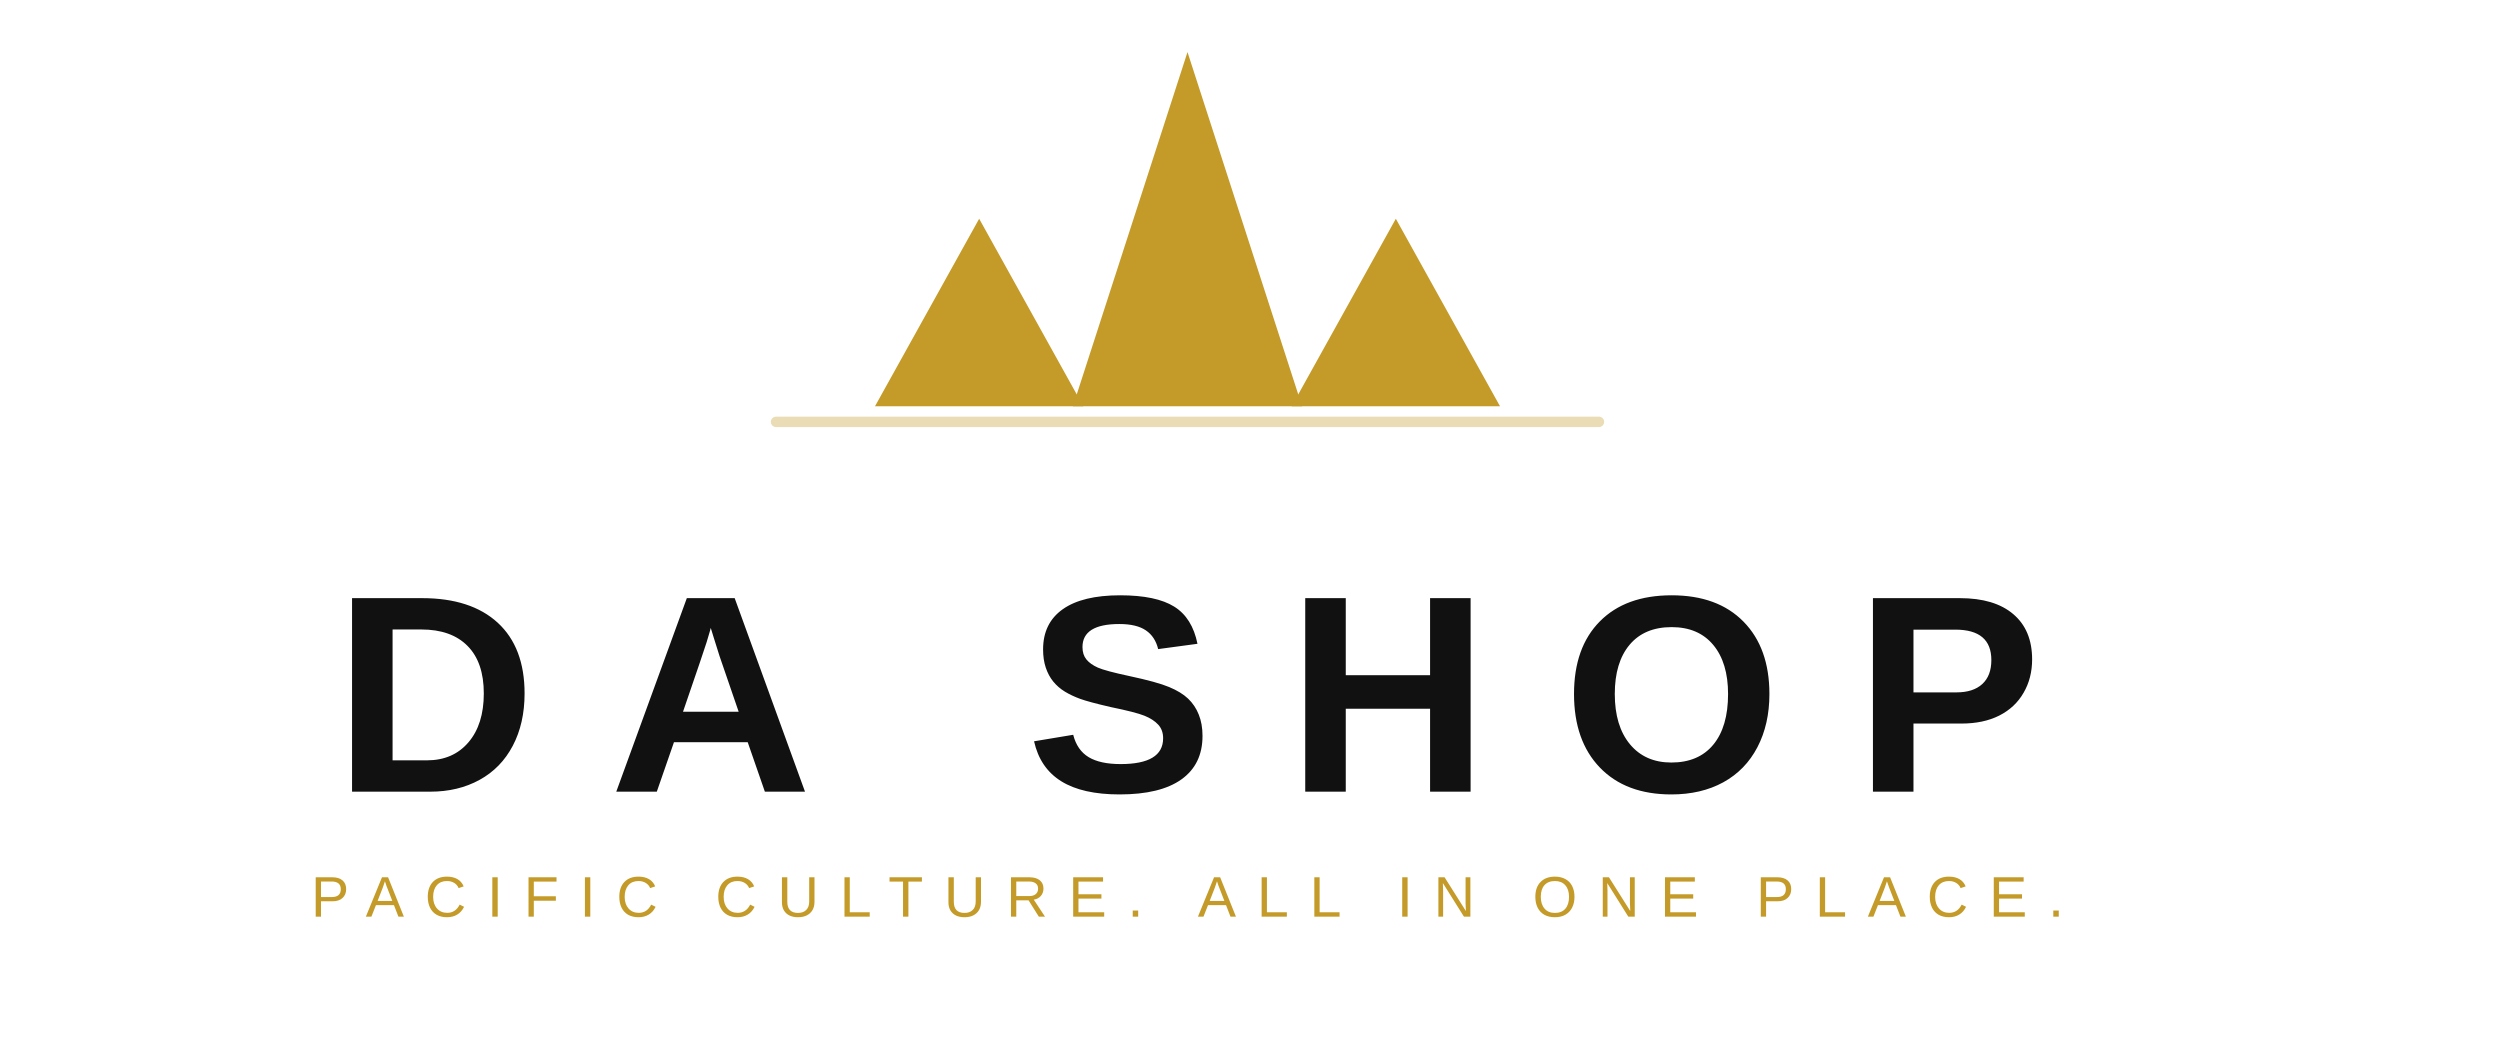
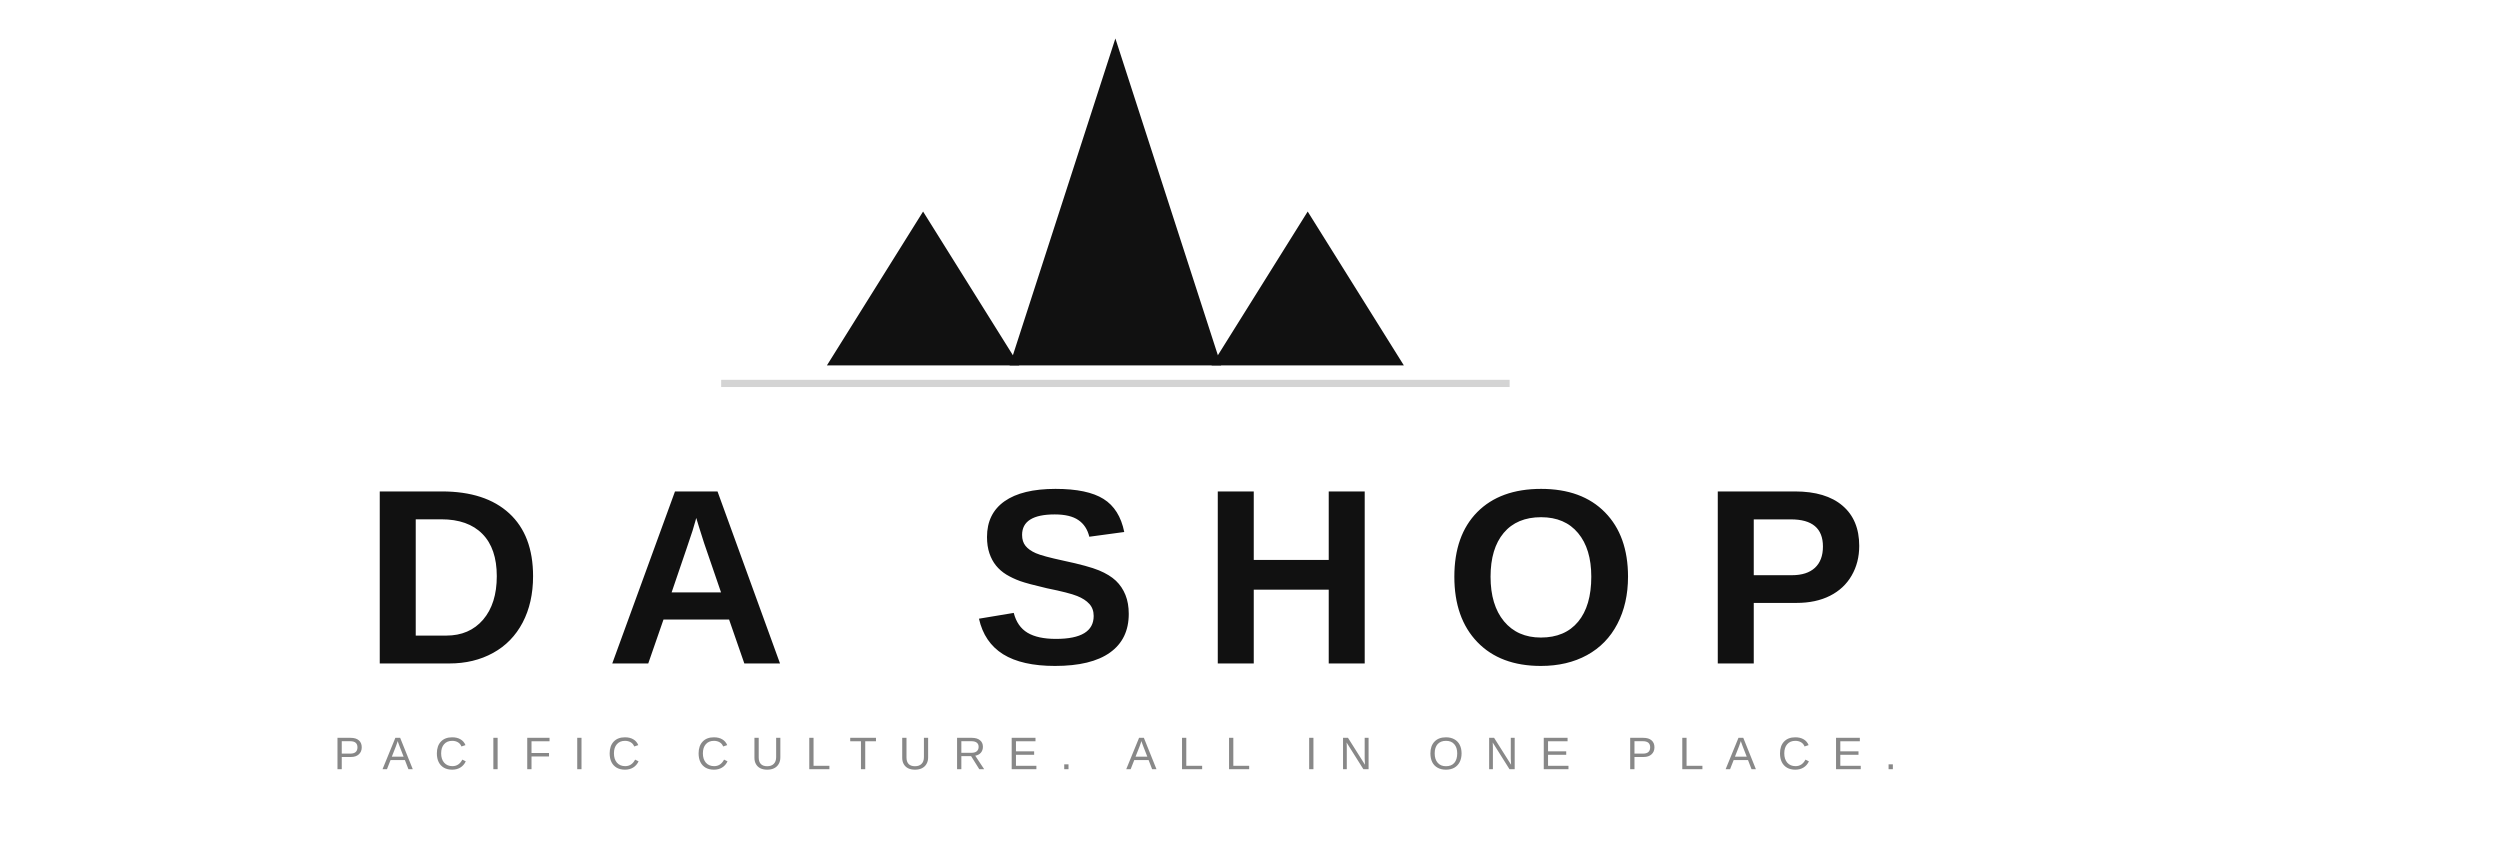
- <svg xmlns="http://www.w3.org/2000/svg" viewBox="0 0 480 200" fill="none">
-   <polygon points="168,78 188,42 208,78" fill="#C49A28" />
-   <polygon points="206,78 228,10 250,78" fill="#C49A28" />
-   <polygon points="248,78 268,42 288,78" fill="#C49A28" />
-   <rect x="148" y="80" width="160" height="2" fill="#C49A28" opacity="0.35" rx="1" />
-   <text x="228" y="152" font-family="'Arial Black', 'Arial Bold', Arial, sans-serif" font-size="54" font-weight="900" letter-spacing="14" fill="#111111" text-anchor="middle">DA SHOP</text>
-   <text x="228" y="176" font-family="Arial, sans-serif" font-size="11" font-weight="400" letter-spacing="4" fill="#C49A28" text-anchor="middle">PACIFIC CULTURE. ALL IN ONE PLACE.</text>
+ <svg xmlns="http://www.w3.org/2000/svg" viewBox="0 0 520 180" fill="none">
+   <polygon points="172,76 192,44 212,76" fill="#111111" />
+   <polygon points="210,76 232,8 254,76" fill="#111111" />
+   <polygon points="252,76 272,44 292,76" fill="#111111" />
+   <rect x="150" y="79" width="164" height="1.5" fill="#111111" opacity="0.18" />
+   <text x="232" y="138" font-family="'Arial Black', 'Arial Bold', Arial, sans-serif" font-size="52" font-weight="900" letter-spacing="13" fill="#111111" text-anchor="middle">DA SHOP</text>
+   <text x="232" y="160" font-family="Arial, sans-serif" font-size="9.5" font-weight="500" letter-spacing="4.5" fill="#888888" text-anchor="middle">PACIFIC CULTURE. ALL IN ONE PLACE.</text>
</svg>
